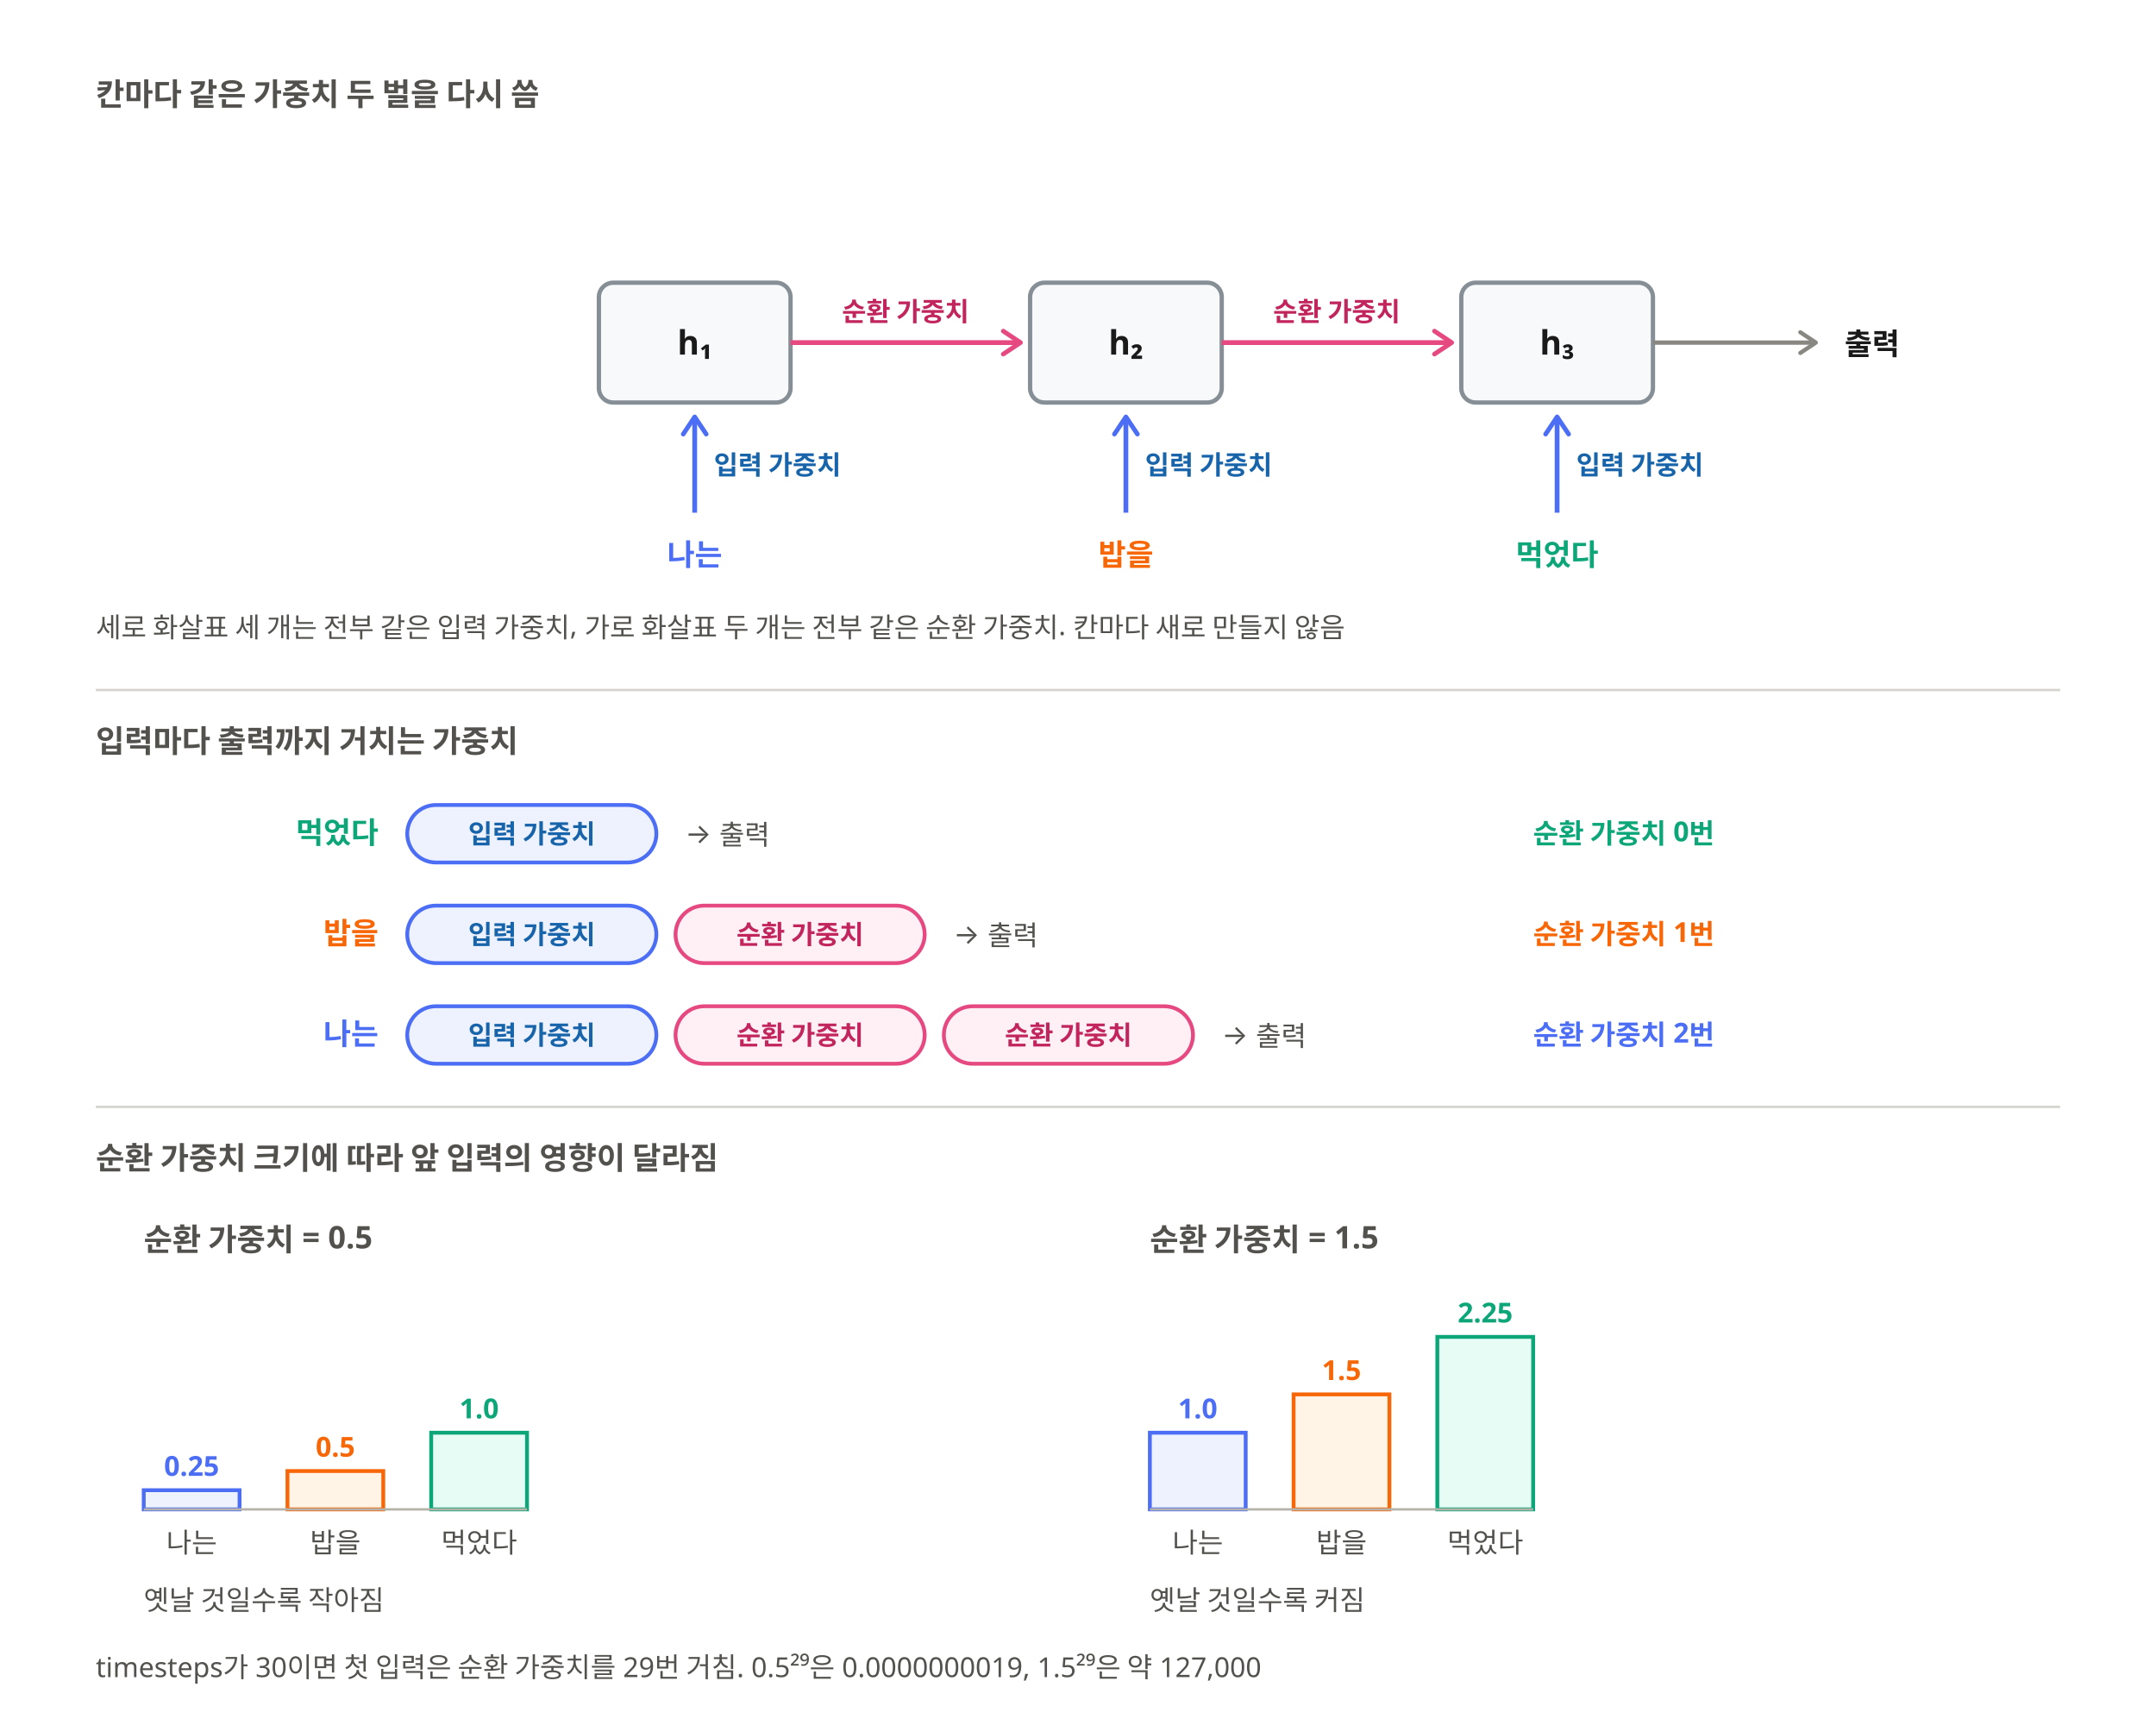
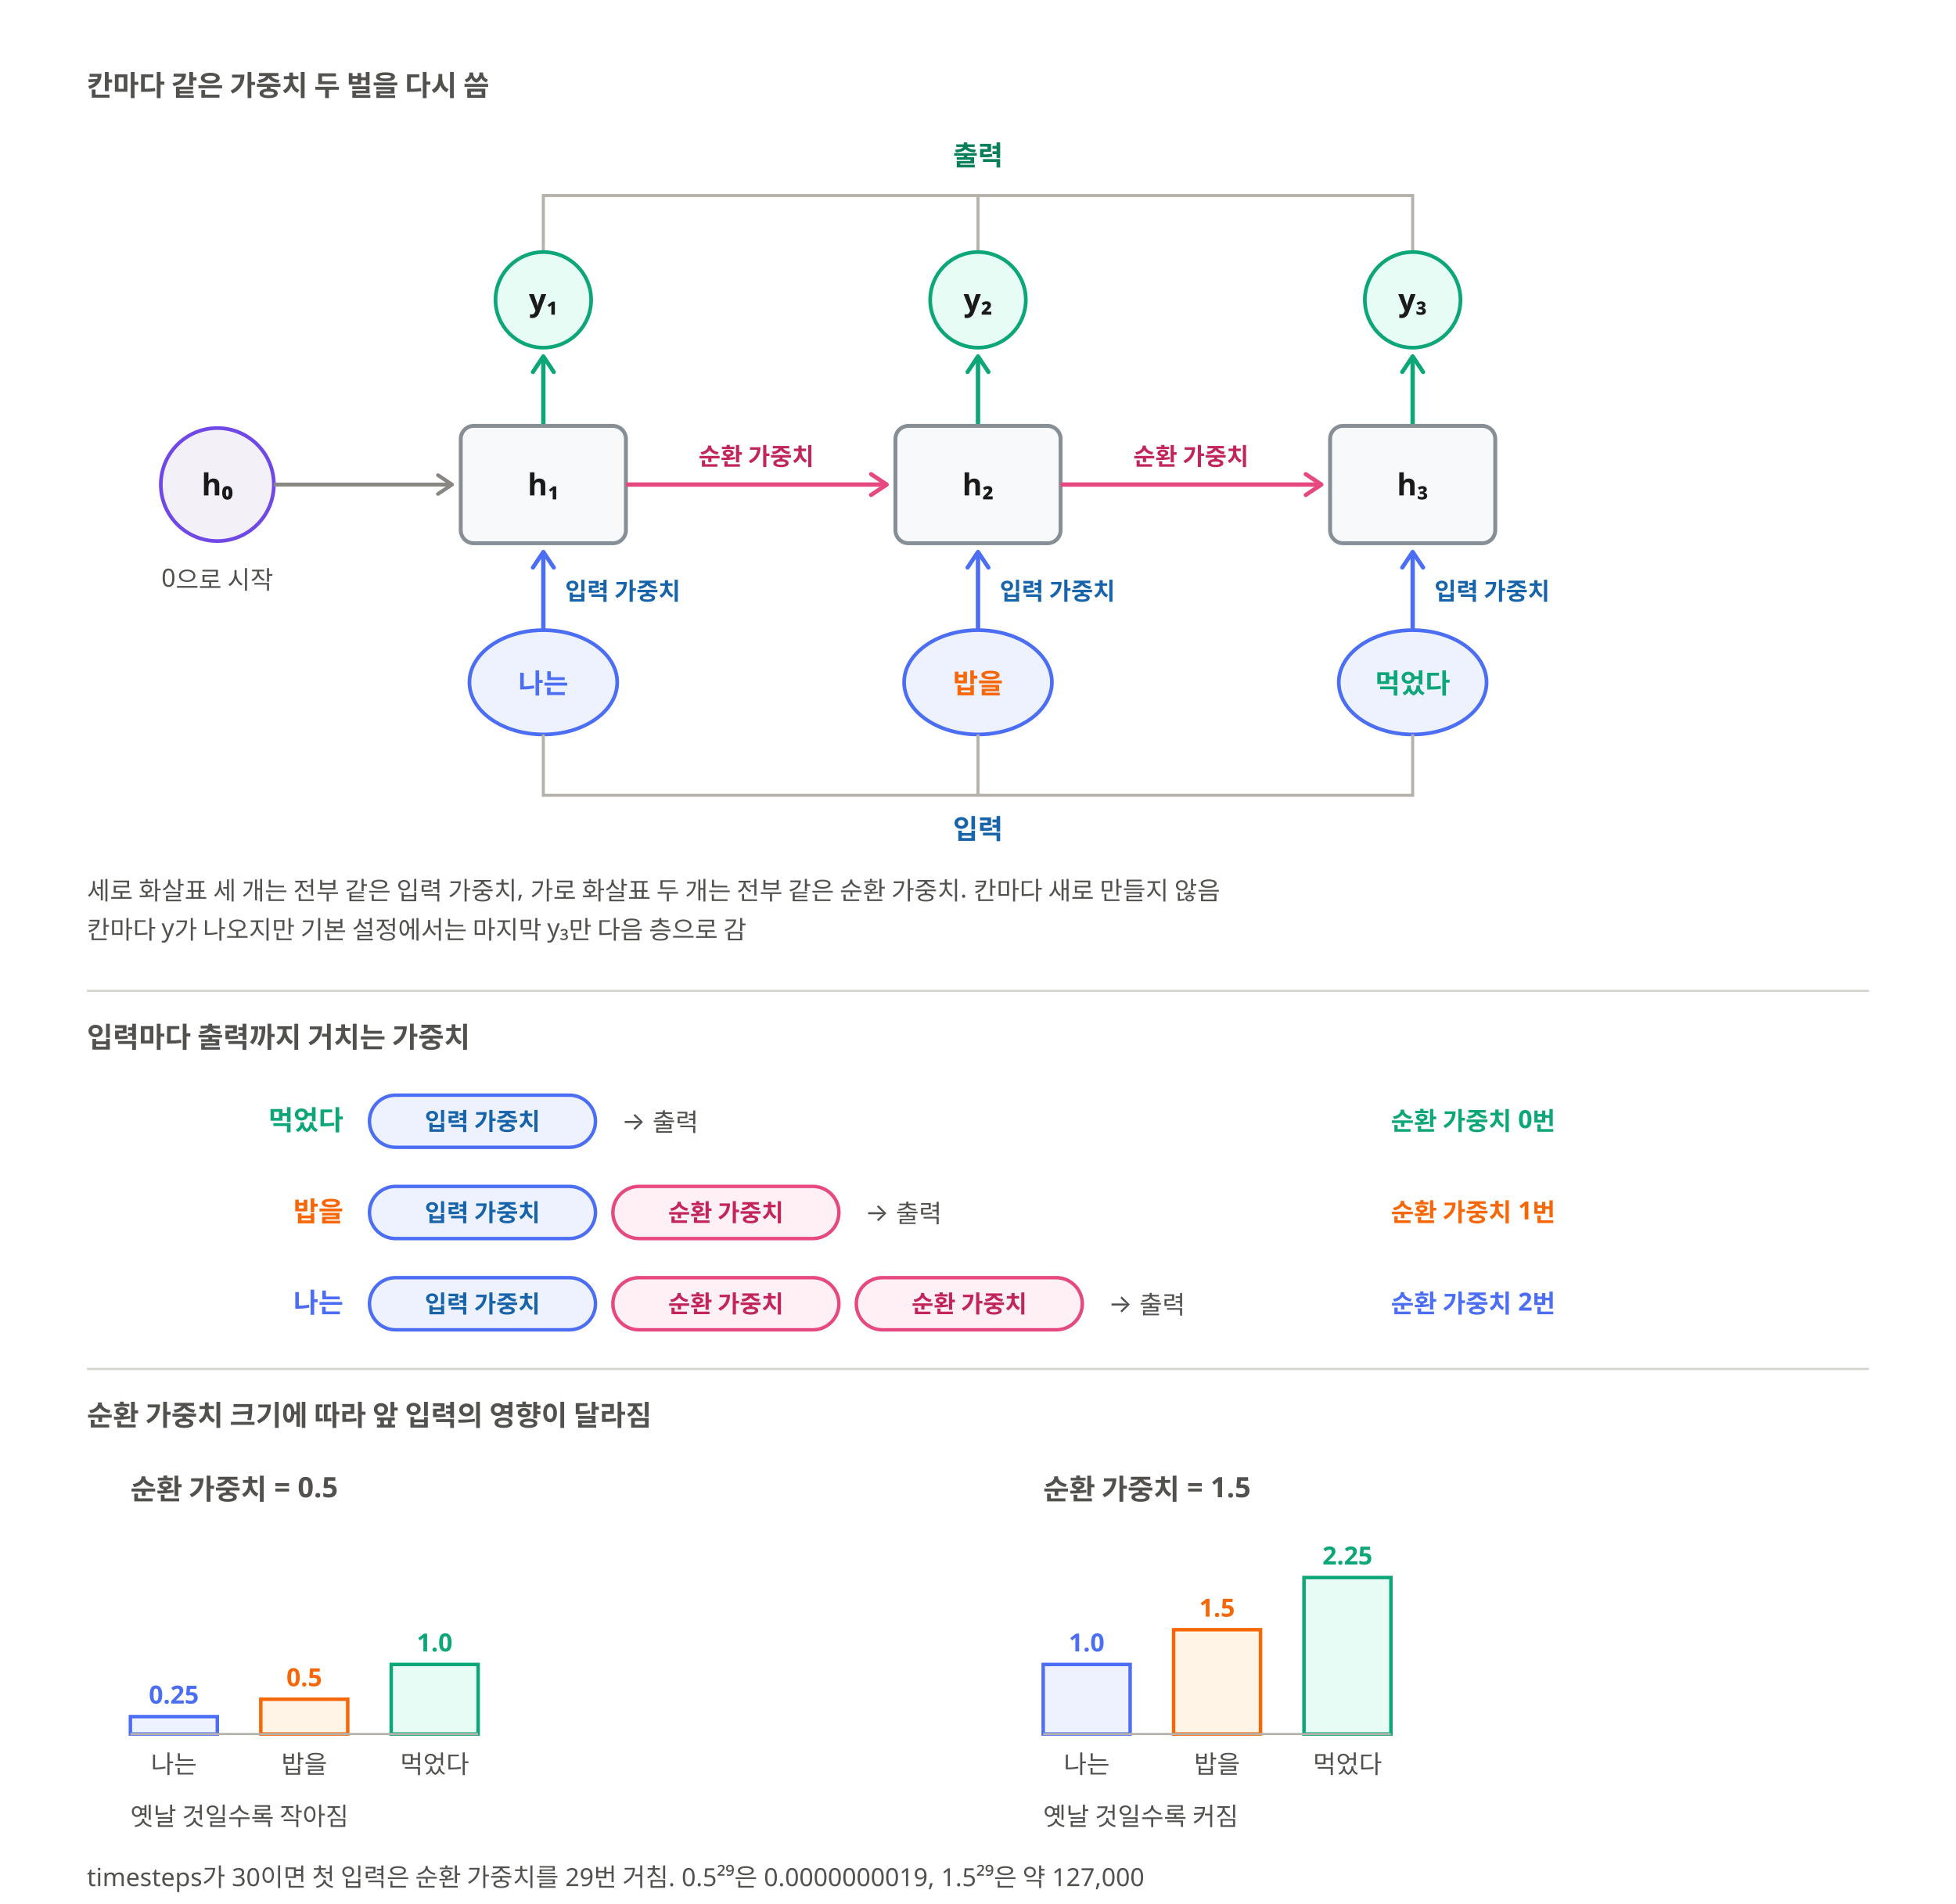
- <svg xmlns="http://www.w3.org/2000/svg" width="860" viewBox="0 0 900 720" role="img">
+ <svg xmlns="http://www.w3.org/2000/svg" width="860" viewBox="0 0 900 876" role="img">
  <style>
  svg { font-family: "Segoe UI", -apple-system, BlinkMacSystemFont, sans-serif; }
  text { fill: #1a1a1a; }
  .sec  { font-size: 13px; font-weight: 600; fill: #52514e; }
  .w    { font-size: 14px; font-weight: 600; }
  .io   { font-size: 12.5px; font-weight: 600; }
  .sml  { font-size: 11px; font-weight: 600; }
  .val  { font-size: 11.5px; font-weight: 600; }
  .note { font-size: 11.5px; fill: #52514e; }
  .cell { fill: #F8F9FA; stroke: #868E96; stroke-width: 1.8; }
  .ar   { stroke: #898781; stroke-width: 1.8; fill: none; }
  .ax   { stroke: #4C6EF5; stroke-width: 2; fill: none; }
  .ah   { stroke: #E64980; stroke-width: 2; fill: none; }
+   .ay   { stroke: #0CA678; stroke-width: 2; fill: none; }
+   .brk  { stroke: #b5b2ac; stroke-width: 1.4; fill: none; }
  .px   { fill: #EEF2FF; stroke: #4C6EF5; stroke-width: 1.6; }
  .ph   { fill: #FFF0F6; stroke: #E64980; stroke-width: 1.6; }
-   .cx   { fill: #1864AB; } .ch { fill: #C2255C; }
+   .xc   { fill: #EEF2FF; stroke: #4C6EF5; stroke-width: 1.7; }
+   .yc   { fill: #E6FCF5; stroke: #0CA678; stroke-width: 1.7; }
+   .hc   { fill: #F3F0F7; stroke: #7048E8; stroke-width: 1.7; }
+   .cx   { fill: #1864AB; } .ch { fill: #C2255C; } .cy2 { fill: #087F5B; }
  .t3   { fill: #0CA678; } .t2 { fill: #F76707; } .t1 { fill: #4C6EF5; }
  .b3   { fill: #E6FCF5; stroke: #0CA678; stroke-width: 1.6; }
  .b2   { fill: #FFF4E6; stroke: #F76707; stroke-width: 1.6; }
  .b1   { fill: #EEF2FF; stroke: #4C6EF5; stroke-width: 1.6; }
</style>
  <defs>
    <marker id="g" viewBox="0 0 10 10" refX="8" refY="5" markerWidth="6" markerHeight="6" orient="auto-start-reverse">
      <path d="M2 1L8 5L2 9" fill="none" stroke="context-stroke" stroke-width="1.6" stroke-linecap="round" stroke-linejoin="round" />
    </marker>
  </defs>
  <text x="40" y="44" class="sec">칸마다 같은 가중치 두 벌을 다시 씀</text>
-   <rect x="250" y="118" width="80" height="50" rx="6" class="cell" />
-   <text x="290" y="148" text-anchor="middle" class="w">h₁</text>
-   <rect x="430" y="118" width="80" height="50" rx="6" class="cell" />
-   <text x="470" y="148" text-anchor="middle" class="w">h₂</text>
-   <rect x="610" y="118" width="80" height="50" rx="6" class="cell" />
-   <text x="650" y="148" text-anchor="middle" class="w">h₃</text>
-   <path d="M330 143 H 426" class="ah" marker-end="url(#g)" />
-   <text x="378" y="134" text-anchor="middle" class="sml ch">순환 가중치</text>
-   <path d="M510 143 H 606" class="ah" marker-end="url(#g)" />
-   <text x="558" y="134" text-anchor="middle" class="sml ch">순환 가중치</text>
-   <path d="M690 143 H 758" class="ar" marker-end="url(#g)" />
-   <text x="770" y="148" class="io">출력</text>
-   <path d="M290 214 V 174" class="ax" marker-end="url(#g)" />
-   <path d="M470 214 V 174" class="ax" marker-end="url(#g)" />
-   <path d="M650 214 V 174" class="ax" marker-end="url(#g)" />
-   <text x="298" y="198" class="sml cx">입력 가중치</text>
-   <text x="478" y="198" class="sml cx">입력 가중치</text>
-   <text x="658" y="198" class="sml cx">입력 가중치</text>
-   <text x="290" y="236" text-anchor="middle" class="io t1">나는</text>
-   <text x="470" y="236" text-anchor="middle" class="io t2">밥을</text>
-   <text x="650" y="236" text-anchor="middle" class="io t3">먹었다</text>
-   <text x="40" y="266" class="note">세로 화살표 세 개는 전부 같은 입력 가중치, 가로 화살표 두 개는 전부 같은 순환 가중치. 칸마다 새로 만들지 않음</text>
-   <line x1="40" y1="288" x2="860" y2="288" stroke="#d6d4cf" stroke-width="1" />
-   <text x="40" y="314" class="sec">입력마다 출력까지 거치는 가중치</text>
-   <text x="158" y="352" text-anchor="end" class="io t3">먹었다</text>
-   <rect x="170" y="336" width="104" height="24" rx="12" class="px" />
-   <text x="222" y="352" text-anchor="middle" class="sml cx">입력 가중치</text>
-   <text x="286" y="352" class="note">→ 출력</text>
-   <text x="640" y="352" class="val t3">순환 가중치 0번</text>
-   <text x="158" y="394" text-anchor="end" class="io t2">밥을</text>
-   <rect x="170" y="378" width="104" height="24" rx="12" class="px" />
-   <text x="222" y="394" text-anchor="middle" class="sml cx">입력 가중치</text>
-   <rect x="282" y="378" width="104" height="24" rx="12" class="ph" />
-   <text x="334" y="394" text-anchor="middle" class="sml ch">순환 가중치</text>
-   <text x="398" y="394" class="note">→ 출력</text>
-   <text x="640" y="394" class="val t2">순환 가중치 1번</text>
-   <text x="158" y="436" text-anchor="end" class="io t1">나는</text>
-   <rect x="170" y="420" width="104" height="24" rx="12" class="px" />
-   <text x="222" y="436" text-anchor="middle" class="sml cx">입력 가중치</text>
-   <rect x="282" y="420" width="104" height="24" rx="12" class="ph" />
-   <text x="334" y="436" text-anchor="middle" class="sml ch">순환 가중치</text>
-   <rect x="394" y="420" width="104" height="24" rx="12" class="ph" />
-   <text x="446" y="436" text-anchor="middle" class="sml ch">순환 가중치</text>
-   <text x="510" y="436" class="note">→ 출력</text>
-   <text x="640" y="436" class="val t1">순환 가중치 2번</text>
-   <line x1="40" y1="462" x2="860" y2="462" stroke="#d6d4cf" stroke-width="1" />
-   <text x="40" y="488" class="sec">순환 가중치 크기에 따라 앞 입력의 영향이 달라짐</text>
-   <text x="60" y="522" class="sec">순환 가중치 = 0.5</text>
-   <rect x="60" y="622" width="40" height="8" class="b1" />
-   <rect x="120" y="614" width="40" height="16" class="b2" />
-   <rect x="180" y="598" width="40" height="32" class="b3" />
-   <text x="80" y="616" text-anchor="middle" class="val t1">0.25</text>
-   <text x="140" y="608" text-anchor="middle" class="val t2">0.5</text>
-   <text x="200" y="592" text-anchor="middle" class="val t3">1.0</text>
-   <line x1="60" y1="630" x2="220" y2="630" stroke="#b5b2ac" stroke-width="1" />
-   <text x="80" y="648" text-anchor="middle" class="note">나는</text>
-   <text x="140" y="648" text-anchor="middle" class="note">밥을</text>
-   <text x="200" y="648" text-anchor="middle" class="note">먹었다</text>
-   <text x="60" y="672" class="note">옛날 것일수록 작아짐</text>
-   <text x="480" y="522" class="sec">순환 가중치 = 1.5</text>
-   <rect x="480" y="598" width="40" height="32" class="b1" />
-   <rect x="540" y="582" width="40" height="48" class="b2" />
-   <rect x="600" y="558" width="40" height="72" class="b3" />
-   <text x="500" y="592" text-anchor="middle" class="val t1">1.0</text>
-   <text x="560" y="576" text-anchor="middle" class="val t2">1.5</text>
-   <text x="620" y="552" text-anchor="middle" class="val t3">2.25</text>
-   <line x1="480" y1="630" x2="640" y2="630" stroke="#b5b2ac" stroke-width="1" />
-   <text x="500" y="648" text-anchor="middle" class="note">나는</text>
-   <text x="560" y="648" text-anchor="middle" class="note">밥을</text>
-   <text x="620" y="648" text-anchor="middle" class="note">먹었다</text>
-   <text x="480" y="672" class="note">옛날 것일수록 커짐</text>
-   <text x="40" y="700" class="note">timesteps가 30이면 첫 입력은 순환 가중치를 29번 거침. 0.5²⁹은 0.0000000019, 1.5²⁹은 약 127,000</text>
+   <text x="450" y="76" text-anchor="middle" class="io cy2">출력</text>
+   <path d="M250 116 V 90 H 650 V 116" class="brk" />
+   <path d="M450 90 V 116" class="brk" />
+   <circle cx="250" cy="138" r="22" class="yc" />
+   <text x="250" y="143" text-anchor="middle" class="w">y₁</text>
+   <circle cx="450" cy="138" r="22" class="yc" />
+   <text x="450" y="143" text-anchor="middle" class="w">y₂</text>
+   <circle cx="650" cy="138" r="22" class="yc" />
+   <text x="650" y="143" text-anchor="middle" class="w">y₃</text>
+   <path d="M250 196 V 164" class="ay" marker-end="url(#g)" />
+   <path d="M450 196 V 164" class="ay" marker-end="url(#g)" />
+   <path d="M650 196 V 164" class="ay" marker-end="url(#g)" />
+   <circle cx="100" cy="223" r="26" class="hc" />
+   <text x="100" y="228" text-anchor="middle" class="w">h₀</text>
+   <text x="100" y="270" text-anchor="middle" class="note">0으로 시작</text>
+   <path d="M126 223 H 208" class="ar" marker-end="url(#g)" />
+   <rect x="212" y="196" width="76" height="54" rx="6" class="cell" />
+   <text x="250" y="228" text-anchor="middle" class="w">h₁</text>
+   <rect x="412" y="196" width="76" height="54" rx="6" class="cell" />
+   <text x="450" y="228" text-anchor="middle" class="w">h₂</text>
+   <rect x="612" y="196" width="76" height="54" rx="6" class="cell" />
+   <text x="650" y="228" text-anchor="middle" class="w">h₃</text>
+   <path d="M288 223 H 408" class="ah" marker-end="url(#g)" />
+   <text x="348" y="214" text-anchor="middle" class="sml ch">순환 가중치</text>
+   <path d="M488 223 H 608" class="ah" marker-end="url(#g)" />
+   <text x="548" y="214" text-anchor="middle" class="sml ch">순환 가중치</text>
+   <path d="M250 290 V 254" class="ax" marker-end="url(#g)" />
+   <path d="M450 290 V 254" class="ax" marker-end="url(#g)" />
+   <path d="M650 290 V 254" class="ax" marker-end="url(#g)" />
+   <text x="260" y="276" class="sml cx">입력 가중치</text>
+   <text x="460" y="276" class="sml cx">입력 가중치</text>
+   <text x="660" y="276" class="sml cx">입력 가중치</text>
+   <ellipse cx="250" cy="314" rx="34" ry="24" class="xc" />
+   <text x="250" y="319" text-anchor="middle" class="io t1">나는</text>
+   <ellipse cx="450" cy="314" rx="34" ry="24" class="xc" />
+   <text x="450" y="319" text-anchor="middle" class="io t2">밥을</text>
+   <ellipse cx="650" cy="314" rx="34" ry="24" class="xc" />
+   <text x="650" y="319" text-anchor="middle" class="io t3">먹었다</text>
+   <path d="M250 338 V 366 H 650 V 338" class="brk" />
+   <path d="M450 366 V 338" class="brk" />
+   <text x="450" y="386" text-anchor="middle" class="io cx">입력</text>
+   <text x="40" y="414" class="note">세로 화살표 세 개는 전부 같은 입력 가중치, 가로 화살표 두 개는 전부 같은 순환 가중치. 칸마다 새로 만들지 않음</text>
+   <text x="40" y="432" class="note">칸마다 y가 나오지만 기본 설정에서는 마지막 y₃만 다음 층으로 감</text>
+   <line x1="40" y1="456" x2="860" y2="456" stroke="#d6d4cf" stroke-width="1" />
+   <text x="40" y="482" class="sec">입력마다 출력까지 거치는 가중치</text>
+   <text x="158" y="520" text-anchor="end" class="io t3">먹었다</text>
+   <rect x="170" y="504" width="104" height="24" rx="12" class="px" />
+   <text x="222" y="520" text-anchor="middle" class="sml cx">입력 가중치</text>
+   <text x="286" y="520" class="note">→ 출력</text>
+   <text x="640" y="520" class="val t3">순환 가중치 0번</text>
+   <text x="158" y="562" text-anchor="end" class="io t2">밥을</text>
+   <rect x="170" y="546" width="104" height="24" rx="12" class="px" />
+   <text x="222" y="562" text-anchor="middle" class="sml cx">입력 가중치</text>
+   <rect x="282" y="546" width="104" height="24" rx="12" class="ph" />
+   <text x="334" y="562" text-anchor="middle" class="sml ch">순환 가중치</text>
+   <text x="398" y="562" class="note">→ 출력</text>
+   <text x="640" y="562" class="val t2">순환 가중치 1번</text>
+   <text x="158" y="604" text-anchor="end" class="io t1">나는</text>
+   <rect x="170" y="588" width="104" height="24" rx="12" class="px" />
+   <text x="222" y="604" text-anchor="middle" class="sml cx">입력 가중치</text>
+   <rect x="282" y="588" width="104" height="24" rx="12" class="ph" />
+   <text x="334" y="604" text-anchor="middle" class="sml ch">순환 가중치</text>
+   <rect x="394" y="588" width="104" height="24" rx="12" class="ph" />
+   <text x="446" y="604" text-anchor="middle" class="sml ch">순환 가중치</text>
+   <text x="510" y="604" class="note">→ 출력</text>
+   <text x="640" y="604" class="val t1">순환 가중치 2번</text>
+   <line x1="40" y1="630" x2="860" y2="630" stroke="#d6d4cf" stroke-width="1" />
+   <text x="40" y="656" class="sec">순환 가중치 크기에 따라 앞 입력의 영향이 달라짐</text>
+   <text x="60" y="690" class="sec">순환 가중치 = 0.5</text>
+   <rect x="60" y="790" width="40" height="8" class="b1" />
+   <rect x="120" y="782" width="40" height="16" class="b2" />
+   <rect x="180" y="766" width="40" height="32" class="b3" />
+   <text x="80" y="784" text-anchor="middle" class="val t1">0.25</text>
+   <text x="140" y="776" text-anchor="middle" class="val t2">0.5</text>
+   <text x="200" y="760" text-anchor="middle" class="val t3">1.0</text>
+   <line x1="60" y1="798" x2="220" y2="798" stroke="#b5b2ac" stroke-width="1" />
+   <text x="80" y="816" text-anchor="middle" class="note">나는</text>
+   <text x="140" y="816" text-anchor="middle" class="note">밥을</text>
+   <text x="200" y="816" text-anchor="middle" class="note">먹었다</text>
+   <text x="60" y="840" class="note">옛날 것일수록 작아짐</text>
+   <text x="480" y="690" class="sec">순환 가중치 = 1.5</text>
+   <rect x="480" y="766" width="40" height="32" class="b1" />
+   <rect x="540" y="750" width="40" height="48" class="b2" />
+   <rect x="600" y="726" width="40" height="72" class="b3" />
+   <text x="500" y="760" text-anchor="middle" class="val t1">1.0</text>
+   <text x="560" y="744" text-anchor="middle" class="val t2">1.5</text>
+   <text x="620" y="720" text-anchor="middle" class="val t3">2.25</text>
+   <line x1="480" y1="798" x2="640" y2="798" stroke="#b5b2ac" stroke-width="1" />
+   <text x="500" y="816" text-anchor="middle" class="note">나는</text>
+   <text x="560" y="816" text-anchor="middle" class="note">밥을</text>
+   <text x="620" y="816" text-anchor="middle" class="note">먹었다</text>
+   <text x="480" y="840" class="note">옛날 것일수록 커짐</text>
+   <text x="40" y="868" class="note">timesteps가 30이면 첫 입력은 순환 가중치를 29번 거침. 0.5²⁹은 0.0000000019, 1.5²⁹은 약 127,000</text>
</svg>
